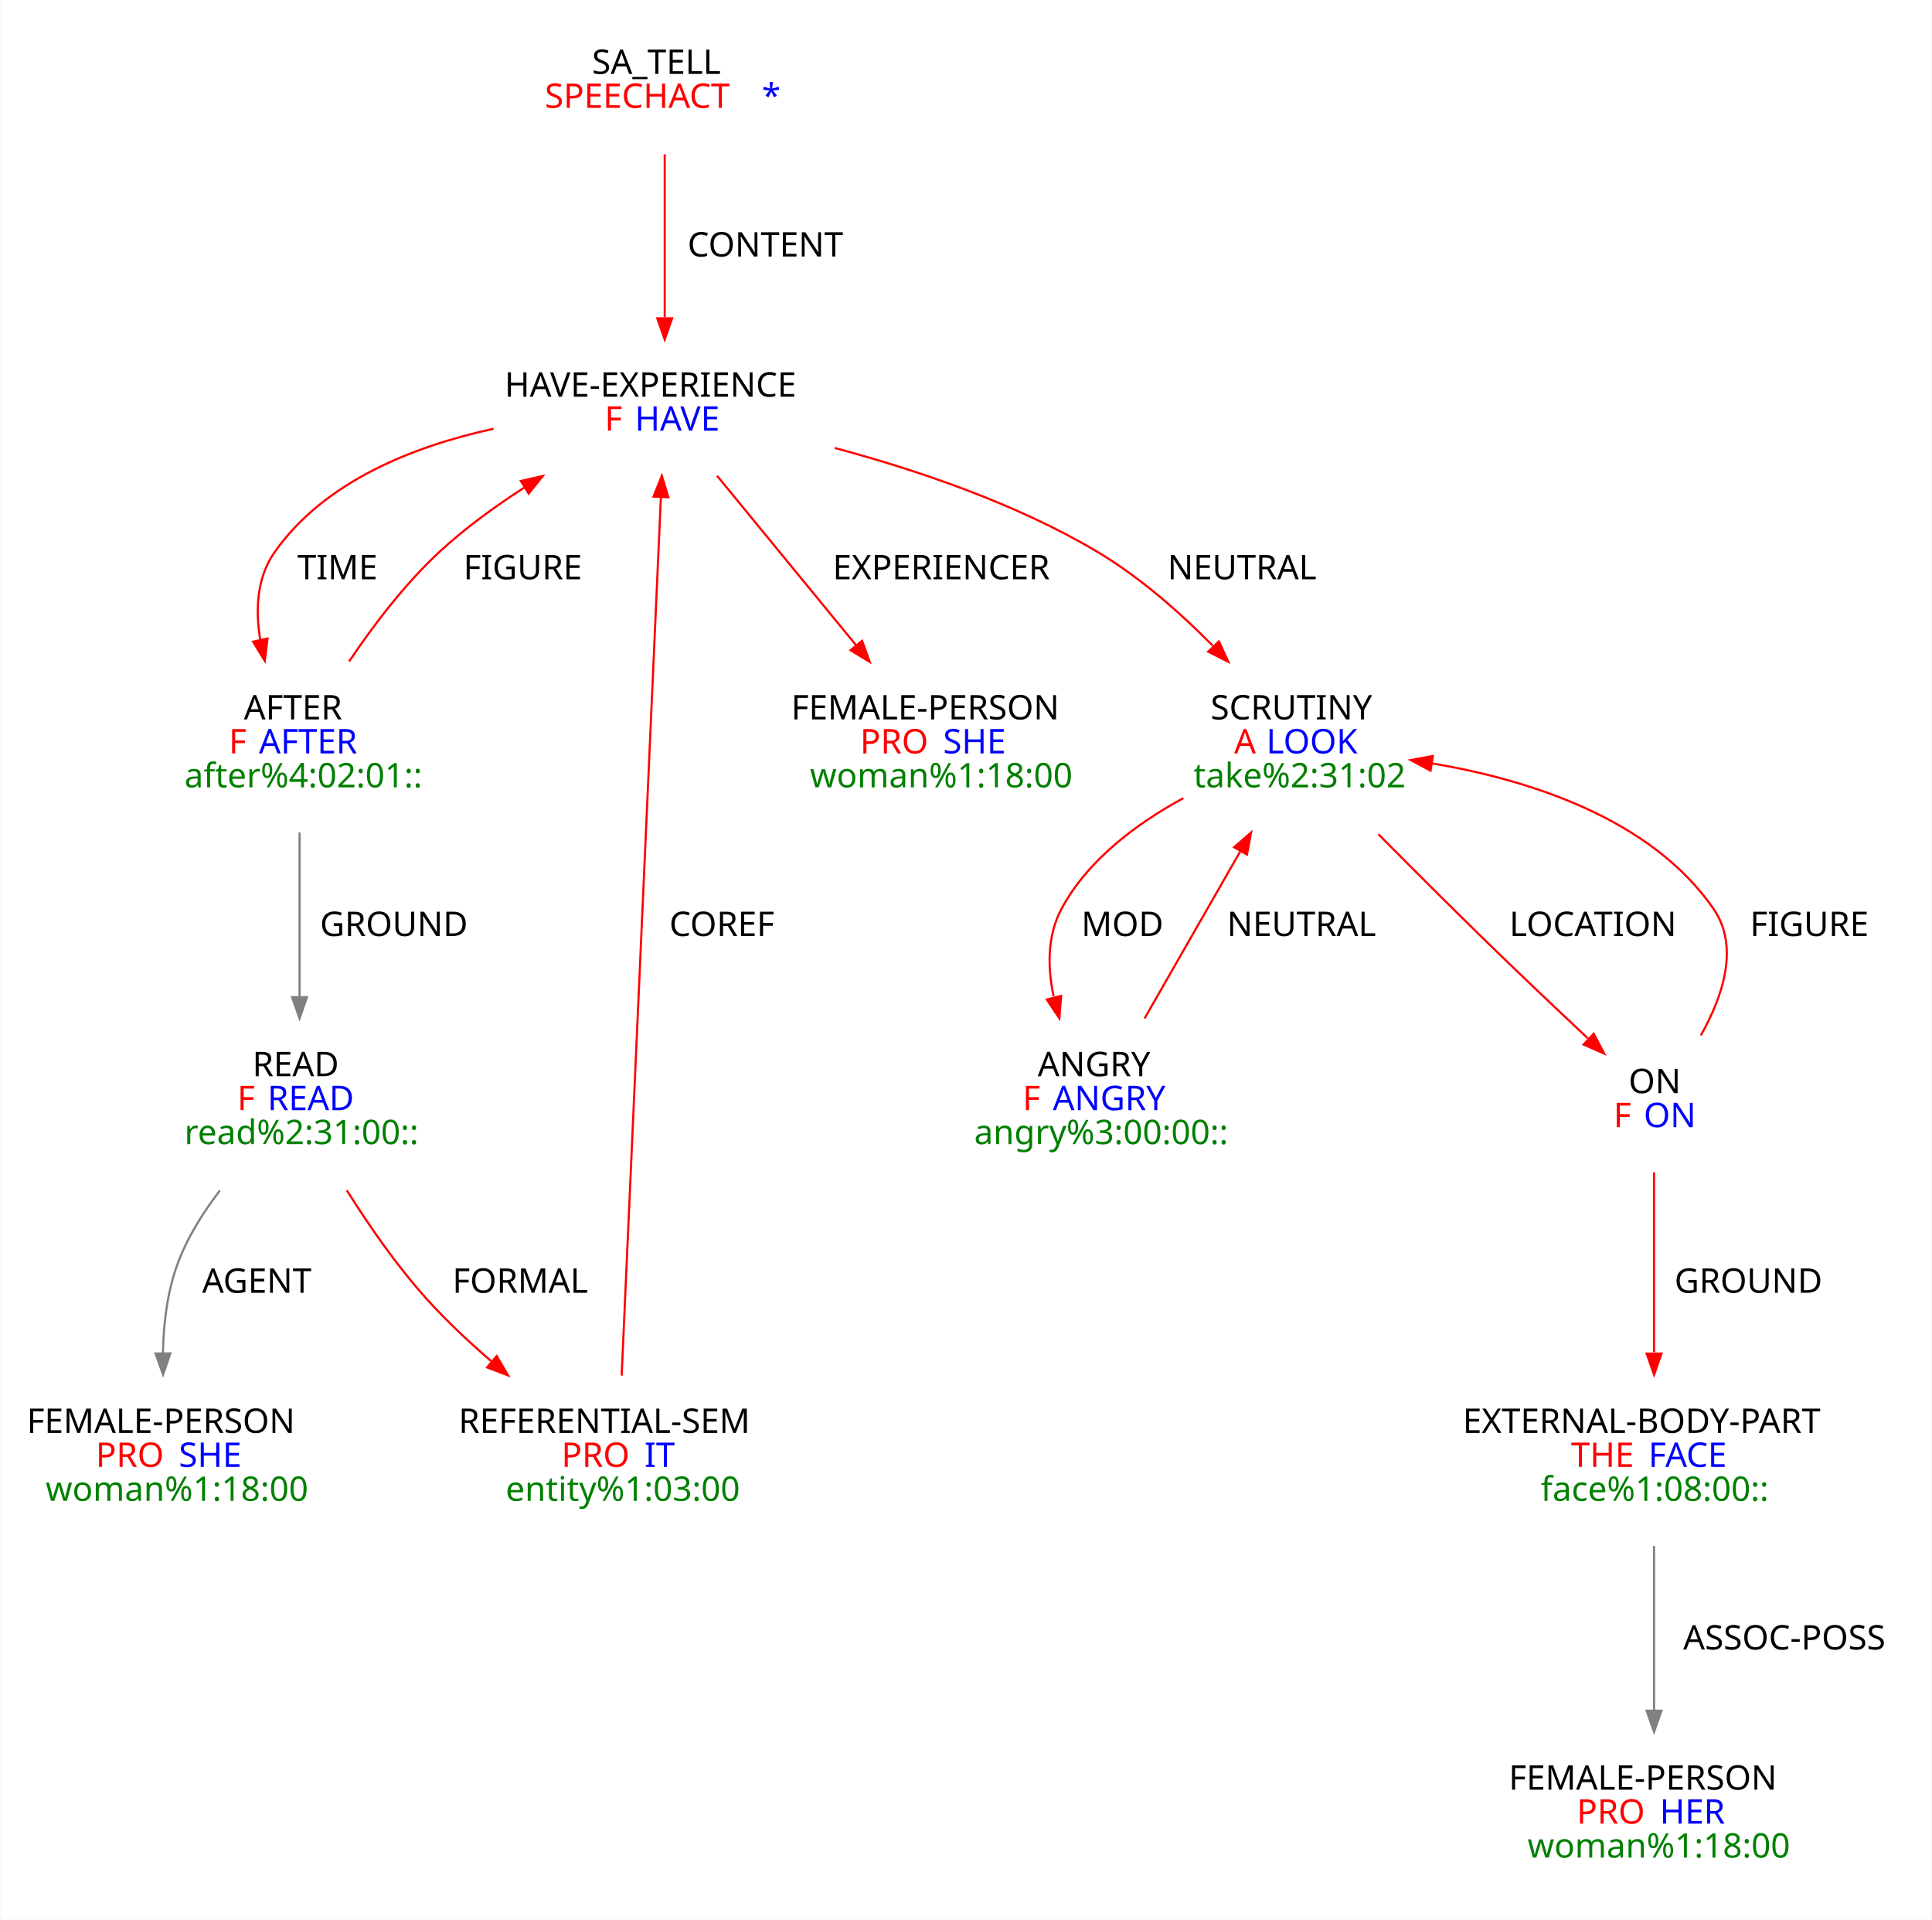
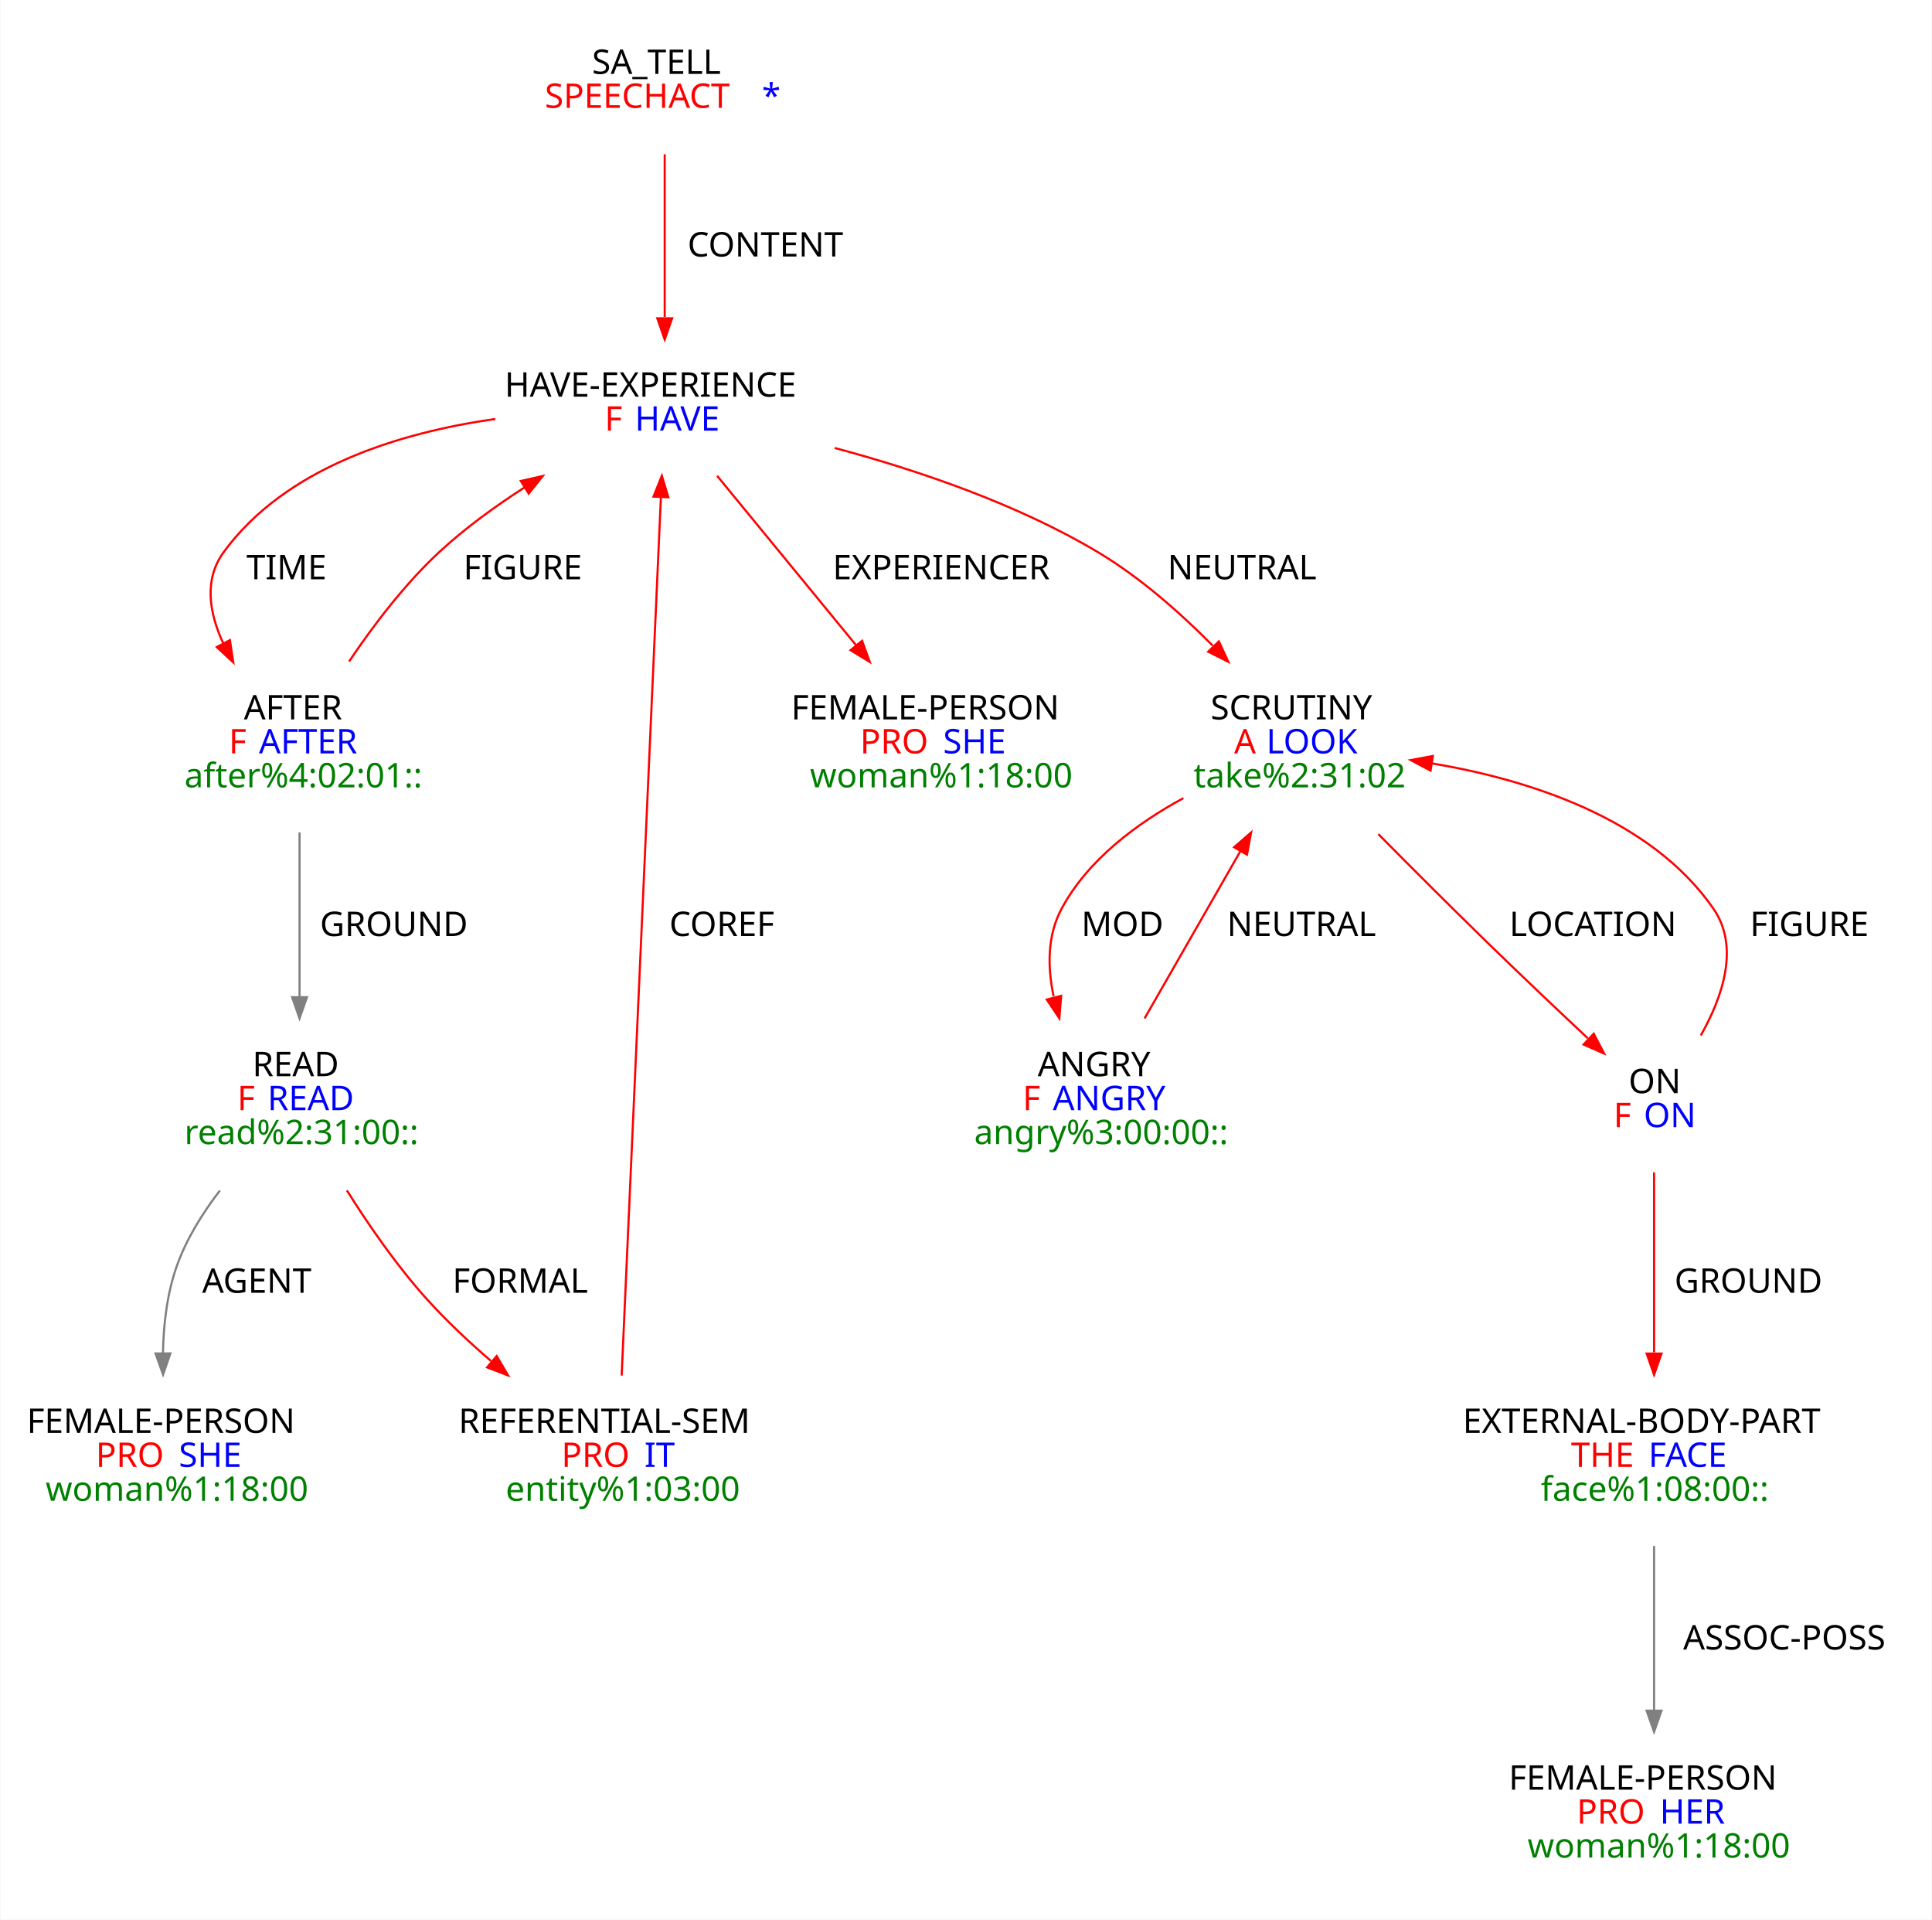
<svg xmlns="http://www.w3.org/2000/svg" xmlns:xlink="http://www.w3.org/1999/xlink" width="455pt" height="452pt" viewBox="0.00 0.00 454.81 452.00">
  <g id="graph0" class="graph" transform="scale(1 1) rotate(0) translate(4 448)">
    <polygon fill="white" stroke="transparent" points="-4,4 -4,-448 450.81,-448 450.81,4 -4,4" />
    <g id="node1" class="node">
      <g id="a_node1">
        <a xlink:href="http://trips.ihmc.us/lexicon/data/ONT::SA_TELL.xml" xlink:title="&lt;font color=&quot;green&quot;&gt;&lt;br /&gt;&lt;/font&gt; &lt;font color=&quot;black&quot;&gt;SA_TELL&lt;/font&gt; &lt;font color=&quot;green&quot;&gt;&lt;br /&gt;&lt;/font&gt; &lt;font color=&quot;red&quot;&gt;SPEECHACT&lt;/font&gt; &lt;font color=&quot;blue&quot;&gt;* &lt;/font&gt; &lt;font color=&quot;green&quot;&gt;&lt;br /&gt; &lt;/font&gt;">
          <text text-anchor="start" x="133.11" y="-430.6" font-family="Work Sans" font-size="8.00"> </text>
          <text text-anchor="start" x="135.33" y="-430.6" font-family="Work Sans" font-size="8.00">SA_TELL</text>
          <text text-anchor="start" x="169.57" y="-430.6" font-family="Work Sans" font-size="8.00"> </text>
          <text text-anchor="start" x="122" y="-422.6" font-family="Work Sans" font-size="8.00"> </text>
          <text text-anchor="start" x="124.22" y="-422.6" font-family="Work Sans" font-size="8.00" fill="red">SPEECHACT</text>
          <text text-anchor="start" x="173.12" y="-422.6" font-family="Work Sans" font-size="8.00"> </text>
          <text text-anchor="start" x="175.34" y="-422.6" font-family="Work Sans" font-size="8.00" fill="blue">* </text>
          <text text-anchor="start" x="180.68" y="-422.6" font-family="Work Sans" font-size="8.00"> </text>
          <text text-anchor="start" x="151.34" y="-414.6" font-family="Work Sans" font-size="8.00" fill="green"> </text>
        </a>
      </g>
    </g>
    <g id="node2" class="node">
      <g id="a_node2">
        <a xlink:href="http://trips.ihmc.us/lexicon/data/ONT::HAVE-EXPERIENCE.xml" xlink:title="&lt;font color=&quot;green&quot;&gt;&lt;br /&gt;&lt;/font&gt; &lt;font color=&quot;black&quot;&gt;HAVE-EXPERIENCE&lt;/font&gt; &lt;font color=&quot;green&quot;&gt;&lt;br /&gt;&lt;/font&gt; &lt;font color=&quot;red&quot;&gt;F&lt;/font&gt; &lt;font color=&quot;blue&quot;&gt;HAVE&lt;/font&gt; &lt;font color=&quot;green&quot;&gt;&lt;br /&gt; &lt;/font&gt;">
          <text text-anchor="start" x="112.51" y="-354.6" font-family="Work Sans" font-size="8.00"> </text>
          <text text-anchor="start" x="114.74" y="-354.6" font-family="Work Sans" font-size="8.00">HAVE-EXPERIENCE</text>
          <text text-anchor="start" x="190.17" y="-354.6" font-family="Work Sans" font-size="8.00"> </text>
          <text text-anchor="start" x="136.08" y="-346.6" font-family="Work Sans" font-size="8.00"> </text>
          <text text-anchor="start" x="138.3" y="-346.6" font-family="Work Sans" font-size="8.00" fill="red">F</text>
          <text text-anchor="start" x="143.19" y="-346.6" font-family="Work Sans" font-size="8.00"> </text>
          <text text-anchor="start" x="145.41" y="-346.6" font-family="Work Sans" font-size="8.00" fill="blue">HAVE</text>
          <text text-anchor="start" x="166.6" y="-346.6" font-family="Work Sans" font-size="8.00"> </text>
          <text text-anchor="start" x="151.34" y="-338.6" font-family="Work Sans" font-size="8.00" fill="green"> </text>
        </a>
      </g>
    </g>
-     <g id="edge15" class="edge">
+     <g id="edge1" class="edge">
      <path fill="none" stroke="red" stroke-width="0.5" d="M152.45,-411.67C152.45,-400.58 152.45,-385.49 152.45,-373.38" />
      <polygon fill="red" stroke="red" stroke-width="0.5" points="154.2,-373.06 152.45,-368.06 150.7,-373.06 154.2,-373.06" />
      <text text-anchor="middle" x="176.16" y="-387.6" font-family="Work Sans" font-size="8.00"> CONTENT   </text>
    </g>
    <g id="node3" class="node">
      <g id="a_node3">
        <a xlink:href="http://trips.ihmc.us/lexicon/data/ONT::AFTER.xml" xlink:title="&lt;font color=&quot;green&quot;&gt;&lt;br /&gt;&lt;/font&gt; &lt;font color=&quot;black&quot;&gt;AFTER&lt;/font&gt; &lt;font color=&quot;green&quot;&gt;&lt;br /&gt;&lt;/font&gt; &lt;font color=&quot;red&quot;&gt;F&lt;/font&gt; &lt;font color=&quot;blue&quot;&gt;AFTER&lt;/font&gt; &lt;font color=&quot;green&quot;&gt;&lt;br /&gt;&lt;/font&gt; &lt;font color=&quot;green&quot;&gt;after%4:02:01::&lt;/font&gt; &lt;font color=&quot;green&quot;&gt;&lt;br /&gt; &lt;/font&gt;">
          <text text-anchor="start" x="51.12" y="-278.6" font-family="Work Sans" font-size="8.00"> </text>
          <text text-anchor="start" x="53.34" y="-278.6" font-family="Work Sans" font-size="8.00">AFTER</text>
          <text text-anchor="start" x="79.56" y="-278.6" font-family="Work Sans" font-size="8.00"> </text>
          <text text-anchor="start" x="47.56" y="-270.6" font-family="Work Sans" font-size="8.00"> </text>
          <text text-anchor="start" x="49.79" y="-270.6" font-family="Work Sans" font-size="8.00" fill="red">F</text>
          <text text-anchor="start" x="54.67" y="-270.6" font-family="Work Sans" font-size="8.00"> </text>
          <text text-anchor="start" x="56.89" y="-270.6" font-family="Work Sans" font-size="8.00" fill="blue">AFTER</text>
          <text text-anchor="start" x="83.12" y="-270.6" font-family="Work Sans" font-size="8.00"> </text>
          <text text-anchor="start" x="37.1" y="-262.6" font-family="Work Sans" font-size="8.00"> </text>
          <text text-anchor="start" x="39.32" y="-262.6" font-family="Work Sans" font-size="8.00" fill="green">after%4:02:01::</text>
          <text text-anchor="start" x="93.58" y="-262.6" font-family="Work Sans" font-size="8.00"> </text>
          <text text-anchor="start" x="65.34" y="-254.6" font-family="Work Sans" font-size="8.00" fill="green"> </text>
        </a>
      </g>
    </g>
-     <g id="edge14" class="edge">
-       <path fill="none" stroke="red" stroke-width="0.5" d="M112.13,-347.04C93.21,-342.92 72.29,-334.63 60.59,-318 56.39,-312.03 56,-304.49 57.21,-297.3" />
-       <polygon fill="red" stroke="red" stroke-width="0.5" points="58.92,-297.65 58.27,-292.4 55.5,-296.91 58.92,-297.65" />
-       <text text-anchor="middle" x="75.38" y="-311.6" font-family="Work Sans" font-size="8.00"> TIME   </text>
+     <g id="edge6" class="edge">
+       <path fill="none" stroke="red" stroke-width="0.5" d="M112.55,-349.35C89.87,-346.11 63.17,-337.93 48.59,-318 43.91,-311.6 45.11,-303.79 48.49,-296.5" />
+       <polygon fill="red" stroke="red" stroke-width="0.5" points="50.05,-297.28 50.84,-292.04 46.96,-295.64 50.05,-297.28" />
+       <text text-anchor="middle" x="63.38" y="-311.6" font-family="Work Sans" font-size="8.00"> TIME   </text>
    </g>
    <g id="node7" class="node">
      <g id="a_node7">
        <a xlink:href="http://trips.ihmc.us/lexicon/data/ONT::FEMALE-PERSON.xml" xlink:title="&lt;font color=&quot;green&quot;&gt;&lt;br /&gt;&lt;/font&gt; &lt;font color=&quot;black&quot;&gt;FEMALE-PERSON&lt;/font&gt; &lt;font color=&quot;green&quot;&gt;&lt;br /&gt;&lt;/font&gt; &lt;font color=&quot;red&quot;&gt;PRO&lt;/font&gt; &lt;font color=&quot;blue&quot;&gt;SHE&lt;/font&gt; &lt;font color=&quot;green&quot;&gt;&lt;br /&gt;&lt;/font&gt; &lt;font color=&quot;green&quot;&gt;woman%1:18:00&lt;/font&gt; &lt;font color=&quot;green&quot;&gt;&lt;br /&gt; &lt;/font&gt;">
          <text text-anchor="start" x="180" y="-278.6" font-family="Work Sans" font-size="8.00"> </text>
          <text text-anchor="start" x="182.22" y="-278.6" font-family="Work Sans" font-size="8.00">FEMALE-PERSON</text>
          <text text-anchor="start" x="250.68" y="-278.6" font-family="Work Sans" font-size="8.00"> </text>
          <text text-anchor="start" x="196.22" y="-270.6" font-family="Work Sans" font-size="8.00"> </text>
          <text text-anchor="start" x="198.45" y="-270.6" font-family="Work Sans" font-size="8.00" fill="red">PRO</text>
          <text text-anchor="start" x="215.78" y="-270.6" font-family="Work Sans" font-size="8.00"> </text>
          <text text-anchor="start" x="218.01" y="-270.6" font-family="Work Sans" font-size="8.00" fill="blue">SHE</text>
          <text text-anchor="start" x="234.46" y="-270.6" font-family="Work Sans" font-size="8.00"> </text>
          <text text-anchor="start" x="184.43" y="-262.6" font-family="Work Sans" font-size="8.00"> </text>
          <text text-anchor="start" x="186.65" y="-262.6" font-family="Work Sans" font-size="8.00" fill="green">woman%1:18:00</text>
          <text text-anchor="start" x="246.25" y="-262.6" font-family="Work Sans" font-size="8.00"> </text>
          <text text-anchor="start" x="215.34" y="-254.6" font-family="Work Sans" font-size="8.00" fill="green"> </text>
        </a>
      </g>
    </g>
-     <g id="edge9" class="edge">
+     <g id="edge13" class="edge">
      <path fill="none" stroke="red" stroke-width="0.5" d="M164.79,-335.96C174.07,-324.65 186.96,-308.94 197.54,-296.05" />
      <polygon fill="red" stroke="red" stroke-width="0.5" points="198.93,-297.12 200.74,-292.14 196.22,-294.9 198.93,-297.12" />
      <text text-anchor="middle" x="217.57" y="-311.6" font-family="Work Sans" font-size="8.00"> EXPERIENCER   </text>
    </g>
    <g id="node8" class="node">
      <g id="a_node8">
        <a xlink:href="http://trips.ihmc.us/lexicon/data/ONT::SCRUTINY.xml" xlink:title="&lt;font color=&quot;green&quot;&gt;&lt;br /&gt;&lt;/font&gt; &lt;font color=&quot;black&quot;&gt;SCRUTINY&lt;/font&gt; &lt;font color=&quot;green&quot;&gt;&lt;br /&gt;&lt;/font&gt; &lt;font color=&quot;red&quot;&gt;A&lt;/font&gt; &lt;font color=&quot;blue&quot;&gt;LOOK&lt;/font&gt; &lt;font color=&quot;green&quot;&gt;&lt;br /&gt;&lt;/font&gt; &lt;font color=&quot;green&quot;&gt;take%2:31:02&lt;/font&gt; &lt;font color=&quot;green&quot;&gt;&lt;br /&gt; &lt;/font&gt;">
          <text text-anchor="start" x="278.78" y="-278.6" font-family="Work Sans" font-size="8.00"> </text>
          <text text-anchor="start" x="281.01" y="-278.6" font-family="Work Sans" font-size="8.00">SCRUTINY</text>
          <text text-anchor="start" x="321.9" y="-278.6" font-family="Work Sans" font-size="8.00"> </text>
          <text text-anchor="start" x="284.33" y="-270.6" font-family="Work Sans" font-size="8.00"> </text>
          <text text-anchor="start" x="286.56" y="-270.6" font-family="Work Sans" font-size="8.00" fill="red">A</text>
          <text text-anchor="start" x="291.89" y="-270.6" font-family="Work Sans" font-size="8.00"> </text>
          <text text-anchor="start" x="294.12" y="-270.6" font-family="Work Sans" font-size="8.00" fill="blue">LOOK</text>
          <text text-anchor="start" x="316.35" y="-270.6" font-family="Work Sans" font-size="8.00"> </text>
          <text text-anchor="start" x="274.77" y="-262.6" font-family="Work Sans" font-size="8.00"> </text>
          <text text-anchor="start" x="276.99" y="-262.6" font-family="Work Sans" font-size="8.00" fill="green">take%2:31:02</text>
          <text text-anchor="start" x="325.91" y="-262.6" font-family="Work Sans" font-size="8.00"> </text>
          <text text-anchor="start" x="300.34" y="-254.6" font-family="Work Sans" font-size="8.00" fill="green"> </text>
        </a>
      </g>
    </g>
-     <g id="edge10" class="edge">
+     <g id="edge9" class="edge">
      <path fill="none" stroke="red" stroke-width="0.5" d="M192.48,-342.52C212.06,-337.28 235.43,-329.35 254.45,-318 264.29,-312.13 273.71,-303.85 281.49,-295.99" />
      <polygon fill="red" stroke="red" stroke-width="0.5" points="282.96,-296.98 285.18,-292.17 280.45,-294.55 282.96,-296.98" />
      <text text-anchor="middle" x="288.42" y="-311.6" font-family="Work Sans" font-size="8.00"> NEUTRAL   </text>
    </g>
-     <g id="edge1" class="edge">
+     <g id="edge15" class="edge">
      <path fill="none" stroke="red" stroke-width="0.5" d="M78.12,-292.25C83.84,-300.75 91.25,-310.5 99.34,-318 105.34,-323.56 112.41,-328.71 119.4,-333.21" />
      <polygon fill="red" stroke="red" stroke-width="0.5" points="118.56,-334.75 123.73,-335.92 120.42,-331.78 118.56,-334.75" />
      <text text-anchor="middle" x="119.01" y="-311.6" font-family="Work Sans" font-size="8.00"> FIGURE   </text>
    </g>
    <g id="node4" class="node">
      <g id="a_node4">
        <a xlink:href="http://trips.ihmc.us/lexicon/data/ONT::READ.xml" xlink:title="&lt;font color=&quot;green&quot;&gt;&lt;br /&gt;&lt;/font&gt; &lt;font color=&quot;black&quot;&gt;READ&lt;/font&gt; &lt;font color=&quot;green&quot;&gt;&lt;br /&gt;&lt;/font&gt; &lt;font color=&quot;red&quot;&gt;F&lt;/font&gt; &lt;font color=&quot;blue&quot;&gt;READ&lt;/font&gt; &lt;font color=&quot;green&quot;&gt;&lt;br /&gt;&lt;/font&gt; &lt;font color=&quot;green&quot;&gt;read%2:31:00::&lt;/font&gt; &lt;font color=&quot;green&quot;&gt;&lt;br /&gt; &lt;/font&gt;">
          <text text-anchor="start" x="53.12" y="-194.6" font-family="Work Sans" font-size="8.00"> </text>
          <text text-anchor="start" x="55.34" y="-194.6" font-family="Work Sans" font-size="8.00">READ</text>
          <text text-anchor="start" x="77.56" y="-194.6" font-family="Work Sans" font-size="8.00"> </text>
          <text text-anchor="start" x="49.56" y="-186.6" font-family="Work Sans" font-size="8.00"> </text>
          <text text-anchor="start" x="51.78" y="-186.6" font-family="Work Sans" font-size="8.00" fill="red">F</text>
          <text text-anchor="start" x="56.67" y="-186.6" font-family="Work Sans" font-size="8.00"> </text>
          <text text-anchor="start" x="58.89" y="-186.6" font-family="Work Sans" font-size="8.00" fill="blue">READ</text>
          <text text-anchor="start" x="81.12" y="-186.6" font-family="Work Sans" font-size="8.00"> </text>
          <text text-anchor="start" x="37.1" y="-178.6" font-family="Work Sans" font-size="8.00"> </text>
          <text text-anchor="start" x="39.32" y="-178.6" font-family="Work Sans" font-size="8.00" fill="green">read%2:31:00::</text>
          <text text-anchor="start" x="93.58" y="-178.6" font-family="Work Sans" font-size="8.00"> </text>
          <text text-anchor="start" x="65.34" y="-170.6" font-family="Work Sans" font-size="8.00" fill="green"> </text>
        </a>
      </g>
    </g>
-     <g id="edge6" class="edge">
+     <g id="edge7" class="edge">
      <path fill="none" stroke="grey" stroke-width="0.5" d="M66.45,-251.98C66.45,-240.47 66.45,-225.68 66.45,-213.33" />
      <polygon fill="grey" stroke="grey" stroke-width="0.5" points="68.2,-213.2 66.45,-208.2 64.7,-213.2 68.2,-213.2" />
      <text text-anchor="middle" x="88.67" y="-227.6" font-family="Work Sans" font-size="8.00"> GROUND   </text>
    </g>
    <g id="node5" class="node">
      <g id="a_node5">
        <a xlink:href="http://trips.ihmc.us/lexicon/data/ONT::FEMALE-PERSON.xml" xlink:title="&lt;font color=&quot;green&quot;&gt;&lt;br /&gt;&lt;/font&gt; &lt;font color=&quot;black&quot;&gt;FEMALE-PERSON&lt;/font&gt; &lt;font color=&quot;green&quot;&gt;&lt;br /&gt;&lt;/font&gt; &lt;font color=&quot;red&quot;&gt;PRO&lt;/font&gt; &lt;font color=&quot;blue&quot;&gt;SHE&lt;/font&gt; &lt;font color=&quot;green&quot;&gt;&lt;br /&gt;&lt;/font&gt; &lt;font color=&quot;green&quot;&gt;woman%1:18:00&lt;/font&gt; &lt;font color=&quot;green&quot;&gt;&lt;br /&gt; &lt;/font&gt;">
          <text text-anchor="start" x="0" y="-110.6" font-family="Work Sans" font-size="8.00"> </text>
          <text text-anchor="start" x="2.22" y="-110.6" font-family="Work Sans" font-size="8.00">FEMALE-PERSON</text>
          <text text-anchor="start" x="70.68" y="-110.6" font-family="Work Sans" font-size="8.00"> </text>
          <text text-anchor="start" x="16.22" y="-102.6" font-family="Work Sans" font-size="8.00"> </text>
          <text text-anchor="start" x="18.45" y="-102.6" font-family="Work Sans" font-size="8.00" fill="red">PRO</text>
          <text text-anchor="start" x="35.78" y="-102.6" font-family="Work Sans" font-size="8.00"> </text>
          <text text-anchor="start" x="38.01" y="-102.6" font-family="Work Sans" font-size="8.00" fill="blue">SHE</text>
          <text text-anchor="start" x="54.46" y="-102.6" font-family="Work Sans" font-size="8.00"> </text>
          <text text-anchor="start" x="4.43" y="-94.6" font-family="Work Sans" font-size="8.00"> </text>
          <text text-anchor="start" x="6.65" y="-94.6" font-family="Work Sans" font-size="8.00" fill="green">woman%1:18:00</text>
          <text text-anchor="start" x="66.25" y="-94.6" font-family="Work Sans" font-size="8.00"> </text>
          <text text-anchor="start" x="35.34" y="-86.6" font-family="Work Sans" font-size="8.00" fill="green"> </text>
        </a>
      </g>
    </g>
-     <g id="edge8" class="edge">
+     <g id="edge12" class="edge">
      <path fill="none" stroke="grey" stroke-width="0.5" d="M47.69,-167.67C43.6,-162.35 39.83,-156.29 37.58,-150 35.27,-143.55 34.41,-136.24 34.28,-129.42" />
      <polygon fill="grey" stroke="grey" stroke-width="0.5" points="36.03,-129.33 34.31,-124.32 32.53,-129.31 36.03,-129.33" />
      <text text-anchor="middle" x="56.39" y="-143.6" font-family="Work Sans" font-size="8.00"> AGENT   </text>
    </g>
    <g id="node6" class="node">
      <g id="a_node6">
        <a xlink:href="http://trips.ihmc.us/lexicon/data/ONT::REFERENTIAL-SEM.xml" xlink:title="&lt;font color=&quot;green&quot;&gt;&lt;br /&gt;&lt;/font&gt; &lt;font color=&quot;black&quot;&gt;REFERENTIAL-SEM&lt;/font&gt; &lt;font color=&quot;green&quot;&gt;&lt;br /&gt;&lt;/font&gt; &lt;font color=&quot;red&quot;&gt;PRO&lt;/font&gt; &lt;font color=&quot;blue&quot;&gt;IT&lt;/font&gt; &lt;font color=&quot;green&quot;&gt;&lt;br /&gt;&lt;/font&gt; &lt;font color=&quot;green&quot;&gt;entity%1:03:00&lt;/font&gt; &lt;font color=&quot;green&quot;&gt;&lt;br /&gt; &lt;/font&gt;">
          <text text-anchor="start" x="101.67" y="-110.6" font-family="Work Sans" font-size="8.00"> </text>
          <text text-anchor="start" x="103.89" y="-110.6" font-family="Work Sans" font-size="8.00">REFERENTIAL-SEM</text>
          <text text-anchor="start" x="179.01" y="-110.6" font-family="Work Sans" font-size="8.00"> </text>
          <text text-anchor="start" x="125.89" y="-102.6" font-family="Work Sans" font-size="8.00"> </text>
          <text text-anchor="start" x="128.12" y="-102.6" font-family="Work Sans" font-size="8.00" fill="red">PRO</text>
          <text text-anchor="start" x="145.45" y="-102.6" font-family="Work Sans" font-size="8.00"> </text>
          <text text-anchor="start" x="147.68" y="-102.6" font-family="Work Sans" font-size="8.00" fill="blue">IT</text>
          <text text-anchor="start" x="154.79" y="-102.6" font-family="Work Sans" font-size="8.00"> </text>
          <text text-anchor="start" x="112.77" y="-94.6" font-family="Work Sans" font-size="8.00"> </text>
          <text text-anchor="start" x="114.99" y="-94.6" font-family="Work Sans" font-size="8.00" fill="green">entity%1:03:00</text>
          <text text-anchor="start" x="167.91" y="-94.6" font-family="Work Sans" font-size="8.00"> </text>
          <text text-anchor="start" x="140.34" y="-86.6" font-family="Work Sans" font-size="8.00" fill="green"> </text>
        </a>
      </g>
    </g>
-     <g id="edge12" class="edge">
+     <g id="edge8" class="edge">
      <path fill="none" stroke="red" stroke-width="0.5" d="M77.59,-167.71C82.82,-159.39 89.46,-149.8 96.52,-142 101.06,-136.98 106.29,-132.06 111.55,-127.53" />
      <polygon fill="red" stroke="red" stroke-width="0.5" points="112.88,-128.7 115.57,-124.14 110.62,-126.03 112.88,-128.7" />
      <text text-anchor="middle" x="118.42" y="-143.6" font-family="Work Sans" font-size="8.00"> FORMAL   </text>
    </g>
-     <g id="edge11" class="edge">
+     <g id="edge14" class="edge">
      <path fill="none" stroke="red" stroke-width="0.5" d="M142.31,-124.1C144.34,-169.66 149.47,-284.37 151.55,-330.91" />
      <polygon fill="red" stroke="red" stroke-width="0.5" points="149.81,-331.07 151.78,-335.98 153.3,-330.91 149.81,-331.07" />
      <text text-anchor="middle" x="165.9" y="-227.6" font-family="Work Sans" font-size="8.00"> COREF   </text>
    </g>
    <g id="node9" class="node">
      <g id="a_node9">
        <a xlink:href="http://trips.ihmc.us/lexicon/data/ONT::ANGRY.xml" xlink:title="&lt;font color=&quot;green&quot;&gt;&lt;br /&gt;&lt;/font&gt; &lt;font color=&quot;black&quot;&gt;ANGRY&lt;/font&gt; &lt;font color=&quot;green&quot;&gt;&lt;br /&gt;&lt;/font&gt; &lt;font color=&quot;red&quot;&gt;F&lt;/font&gt; &lt;font color=&quot;blue&quot;&gt;ANGRY&lt;/font&gt; &lt;font color=&quot;green&quot;&gt;&lt;br /&gt;&lt;/font&gt; &lt;font color=&quot;green&quot;&gt;angry%3:00:00::&lt;/font&gt; &lt;font color=&quot;green&quot;&gt;&lt;br /&gt; &lt;/font&gt;">
          <text text-anchor="start" x="238.07" y="-194.6" font-family="Work Sans" font-size="8.00"> </text>
          <text text-anchor="start" x="240.3" y="-194.6" font-family="Work Sans" font-size="8.00">ANGRY</text>
          <text text-anchor="start" x="268.61" y="-194.6" font-family="Work Sans" font-size="8.00"> </text>
          <text text-anchor="start" x="234.52" y="-186.6" font-family="Work Sans" font-size="8.00"> </text>
          <text text-anchor="start" x="236.74" y="-186.6" font-family="Work Sans" font-size="8.00" fill="red">F</text>
          <text text-anchor="start" x="241.63" y="-186.6" font-family="Work Sans" font-size="8.00"> </text>
          <text text-anchor="start" x="243.85" y="-186.6" font-family="Work Sans" font-size="8.00" fill="blue">ANGRY</text>
          <text text-anchor="start" x="272.16" y="-186.6" font-family="Work Sans" font-size="8.00"> </text>
          <text text-anchor="start" x="223.1" y="-178.6" font-family="Work Sans" font-size="8.00"> </text>
          <text text-anchor="start" x="225.32" y="-178.6" font-family="Work Sans" font-size="8.00" fill="green">angry%3:00:00::</text>
          <text text-anchor="start" x="283.58" y="-178.6" font-family="Work Sans" font-size="8.00"> </text>
          <text text-anchor="start" x="253.34" y="-170.6" font-family="Work Sans" font-size="8.00" fill="green"> </text>
        </a>
      </g>
    </g>
-     <g id="edge5" class="edge">
+     <g id="edge11" class="edge">
      <path fill="none" stroke="red" stroke-width="0.5" d="M274.6,-260.07C263.63,-254.11 252.08,-245.54 245.9,-234 242.55,-227.74 242.57,-220.38 244.03,-213.44" />
      <polygon fill="red" stroke="red" stroke-width="0.5" points="245.81,-213.52 245.39,-208.24 242.43,-212.64 245.81,-213.52" />
      <text text-anchor="middle" x="260.23" y="-227.6" font-family="Work Sans" font-size="8.00"> MOD   </text>
    </g>
    <g id="node10" class="node">
      <g id="a_node10">
        <a xlink:href="http://trips.ihmc.us/lexicon/data/ONT::ON.xml" xlink:title="&lt;font color=&quot;green&quot;&gt;&lt;br /&gt;&lt;/font&gt; &lt;font color=&quot;black&quot;&gt;ON&lt;/font&gt; &lt;font color=&quot;green&quot;&gt;&lt;br /&gt;&lt;/font&gt; &lt;font color=&quot;red&quot;&gt;F&lt;/font&gt; &lt;font color=&quot;blue&quot;&gt;ON&lt;/font&gt; &lt;font color=&quot;green&quot;&gt;&lt;br /&gt; &lt;/font&gt;">
          <text text-anchor="start" x="377.23" y="-190.6" font-family="Work Sans" font-size="8.00"> </text>
          <text text-anchor="start" x="379.45" y="-190.6" font-family="Work Sans" font-size="8.00">ON</text>
          <text text-anchor="start" x="391.45" y="-190.6" font-family="Work Sans" font-size="8.00"> </text>
          <text text-anchor="start" x="373.67" y="-182.6" font-family="Work Sans" font-size="8.00"> </text>
          <text text-anchor="start" x="375.9" y="-182.6" font-family="Work Sans" font-size="8.00" fill="red">F</text>
          <text text-anchor="start" x="380.78" y="-182.6" font-family="Work Sans" font-size="8.00"> </text>
          <text text-anchor="start" x="383.01" y="-182.6" font-family="Work Sans" font-size="8.00" fill="blue">ON</text>
          <text text-anchor="start" x="395.01" y="-182.6" font-family="Work Sans" font-size="8.00"> </text>
          <text text-anchor="start" x="384.34" y="-174.6" font-family="Work Sans" font-size="8.00" fill="green"> </text>
        </a>
      </g>
    </g>
-     <g id="edge4" class="edge">
+     <g id="edge5" class="edge">
      <path fill="none" stroke="red" stroke-width="0.5" d="M320.51,-251.6C328.42,-243.61 337.73,-234.31 346.26,-226 353.95,-218.51 362.62,-210.3 369.85,-203.52" />
      <polygon fill="red" stroke="red" stroke-width="0.5" points="371.24,-204.61 373.7,-199.92 368.85,-202.05 371.24,-204.61" />
      <text text-anchor="middle" x="371.05" y="-227.6" font-family="Work Sans" font-size="8.00"> LOCATION   </text>
    </g>
-     <g id="edge2" class="edge">
+     <g id="edge10" class="edge">
      <path fill="none" stroke="red" stroke-width="0.5" d="M265.46,-208.2C272.19,-219.95 280.85,-235.07 287.99,-247.52" />
      <polygon fill="red" stroke="red" stroke-width="0.5" points="286.55,-248.51 290.55,-251.98 289.58,-246.77 286.55,-248.51" />
      <text text-anchor="middle" x="302.42" y="-227.6" font-family="Work Sans" font-size="8.00"> NEUTRAL   </text>
    </g>
-     <g id="edge3" class="edge">
+     <g id="edge4" class="edge">
      <path fill="none" stroke="red" stroke-width="0.5" d="M396.45,-204.19C401.68,-213.43 405.59,-225.12 399.45,-234 384.64,-255.42 355.75,-264.45 333.15,-268.25" />
      <polygon fill="red" stroke="red" stroke-width="0.5" points="332.81,-266.54 328.14,-269.03 333.35,-269.99 332.81,-266.54" />
      <text text-anchor="middle" x="422.01" y="-227.6" font-family="Work Sans" font-size="8.00"> FIGURE   </text>
    </g>
    <g id="node11" class="node">
      <g id="a_node11">
        <a xlink:href="http://trips.ihmc.us/lexicon/data/ONT::EXTERNAL-BODY-PART.xml" xlink:title="&lt;font color=&quot;green&quot;&gt;&lt;br /&gt;&lt;/font&gt; &lt;font color=&quot;black&quot;&gt;EXTERNAL-BODY-PART&lt;/font&gt; &lt;font color=&quot;green&quot;&gt;&lt;br /&gt;&lt;/font&gt; &lt;font color=&quot;red&quot;&gt;THE&lt;/font&gt; &lt;font color=&quot;blue&quot;&gt;FACE&lt;/font&gt; &lt;font color=&quot;green&quot;&gt;&lt;br /&gt;&lt;/font&gt; &lt;font color=&quot;green&quot;&gt;face%1:08:00::&lt;/font&gt; &lt;font color=&quot;green&quot;&gt;&lt;br /&gt; &lt;/font&gt;">
          <text text-anchor="start" x="338.18" y="-110.6" font-family="Work Sans" font-size="8.00"> </text>
          <text text-anchor="start" x="340.4" y="-110.6" font-family="Work Sans" font-size="8.00">EXTERNAL-BODY-PART</text>
          <text text-anchor="start" x="430.5" y="-110.6" font-family="Work Sans" font-size="8.00"> </text>
          <text text-anchor="start" x="363.67" y="-102.6" font-family="Work Sans" font-size="8.00"> </text>
          <text text-anchor="start" x="365.89" y="-102.6" font-family="Work Sans" font-size="8.00" fill="red">THE</text>
          <text text-anchor="start" x="381.89" y="-102.6" font-family="Work Sans" font-size="8.00"> </text>
          <text text-anchor="start" x="384.11" y="-102.6" font-family="Work Sans" font-size="8.00" fill="blue">FACE</text>
          <text text-anchor="start" x="405.01" y="-102.6" font-family="Work Sans" font-size="8.00"> </text>
          <text text-anchor="start" x="356.54" y="-94.6" font-family="Work Sans" font-size="8.00"> </text>
          <text text-anchor="start" x="358.77" y="-94.6" font-family="Work Sans" font-size="8.00" fill="green">face%1:08:00::</text>
          <text text-anchor="start" x="412.14" y="-94.6" font-family="Work Sans" font-size="8.00"> </text>
          <text text-anchor="start" x="384.34" y="-86.6" font-family="Work Sans" font-size="8.00" fill="green"> </text>
        </a>
      </g>
    </g>
-     <g id="edge13" class="edge">
+     <g id="edge3" class="edge">
      <path fill="none" stroke="red" stroke-width="0.5" d="M385.45,-171.96C385.45,-160.12 385.45,-143.38 385.45,-129.6" />
      <polygon fill="red" stroke="red" stroke-width="0.5" points="387.2,-129.29 385.45,-124.29 383.7,-129.29 387.2,-129.29" />
      <text text-anchor="middle" x="407.67" y="-143.6" font-family="Work Sans" font-size="8.00"> GROUND   </text>
    </g>
    <g id="node12" class="node">
      <g id="a_node12">
        <a xlink:href="http://trips.ihmc.us/lexicon/data/ONT::FEMALE-PERSON.xml" xlink:title="&lt;font color=&quot;green&quot;&gt;&lt;br /&gt;&lt;/font&gt; &lt;font color=&quot;black&quot;&gt;FEMALE-PERSON&lt;/font&gt; &lt;font color=&quot;green&quot;&gt;&lt;br /&gt;&lt;/font&gt; &lt;font color=&quot;red&quot;&gt;PRO&lt;/font&gt; &lt;font color=&quot;blue&quot;&gt;HER&lt;/font&gt; &lt;font color=&quot;green&quot;&gt;&lt;br /&gt;&lt;/font&gt; &lt;font color=&quot;green&quot;&gt;woman%1:18:00&lt;/font&gt; &lt;font color=&quot;green&quot;&gt;&lt;br /&gt; &lt;/font&gt;">
          <text text-anchor="start" x="349" y="-26.6" font-family="Work Sans" font-size="8.00"> </text>
          <text text-anchor="start" x="351.22" y="-26.6" font-family="Work Sans" font-size="8.00">FEMALE-PERSON</text>
          <text text-anchor="start" x="419.68" y="-26.6" font-family="Work Sans" font-size="8.00"> </text>
          <text text-anchor="start" x="365" y="-18.6" font-family="Work Sans" font-size="8.00"> </text>
          <text text-anchor="start" x="367.23" y="-18.6" font-family="Work Sans" font-size="8.00" fill="red">PRO</text>
          <text text-anchor="start" x="384.56" y="-18.6" font-family="Work Sans" font-size="8.00"> </text>
          <text text-anchor="start" x="386.79" y="-18.6" font-family="Work Sans" font-size="8.00" fill="blue">HER</text>
          <text text-anchor="start" x="403.68" y="-18.6" font-family="Work Sans" font-size="8.00"> </text>
          <text text-anchor="start" x="353.43" y="-10.6" font-family="Work Sans" font-size="8.00"> </text>
          <text text-anchor="start" x="355.65" y="-10.6" font-family="Work Sans" font-size="8.00" fill="green">woman%1:18:00</text>
          <text text-anchor="start" x="415.25" y="-10.6" font-family="Work Sans" font-size="8.00"> </text>
          <text text-anchor="start" x="384.34" y="-2.6" font-family="Work Sans" font-size="8.00" fill="green"> </text>
        </a>
      </g>
    </g>
-     <g id="edge7" class="edge">
+     <g id="edge2" class="edge">
      <path fill="none" stroke="grey" stroke-width="0.5" d="M385.45,-83.98C385.45,-72.47 385.45,-57.68 385.45,-45.33" />
      <polygon fill="grey" stroke="grey" stroke-width="0.5" points="387.2,-45.2 385.45,-40.2 383.7,-45.2 387.2,-45.2" />
      <text text-anchor="middle" x="416.13" y="-59.6" font-family="Work Sans" font-size="8.00"> ASSOC-POSS   </text>
    </g>
  </g>
</svg>
